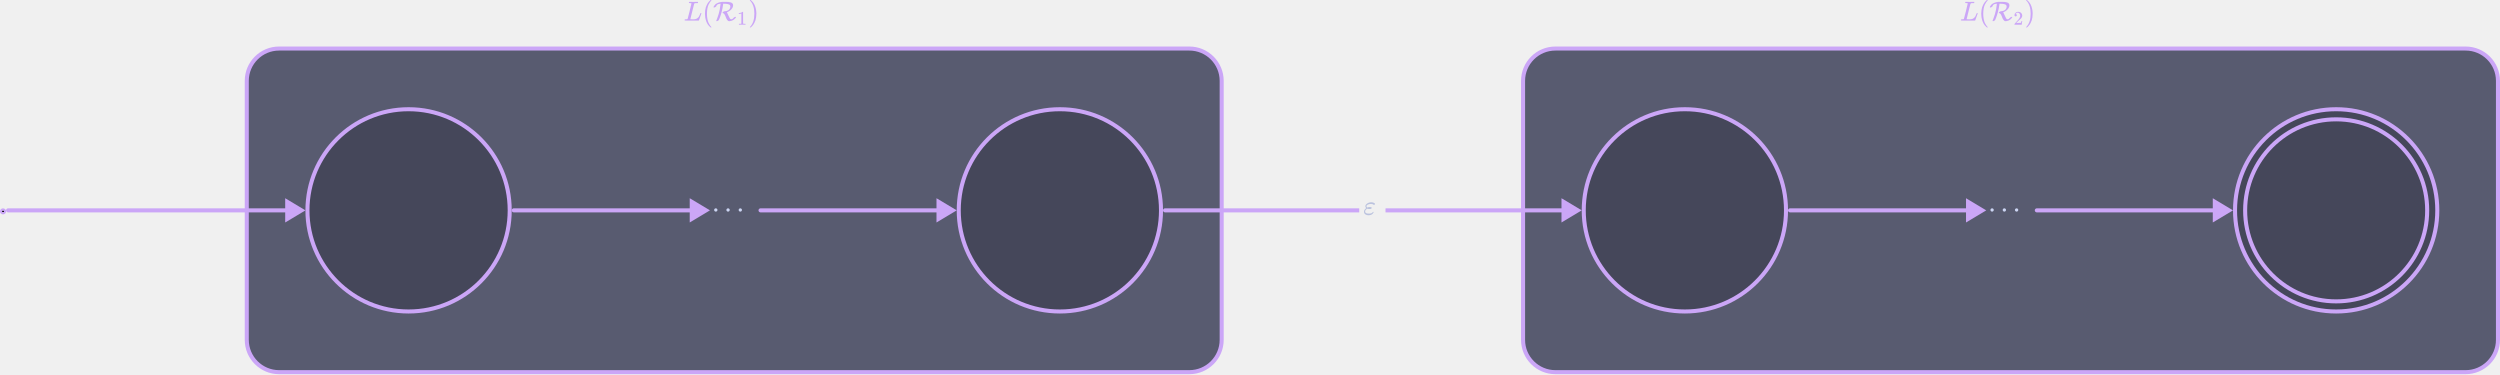
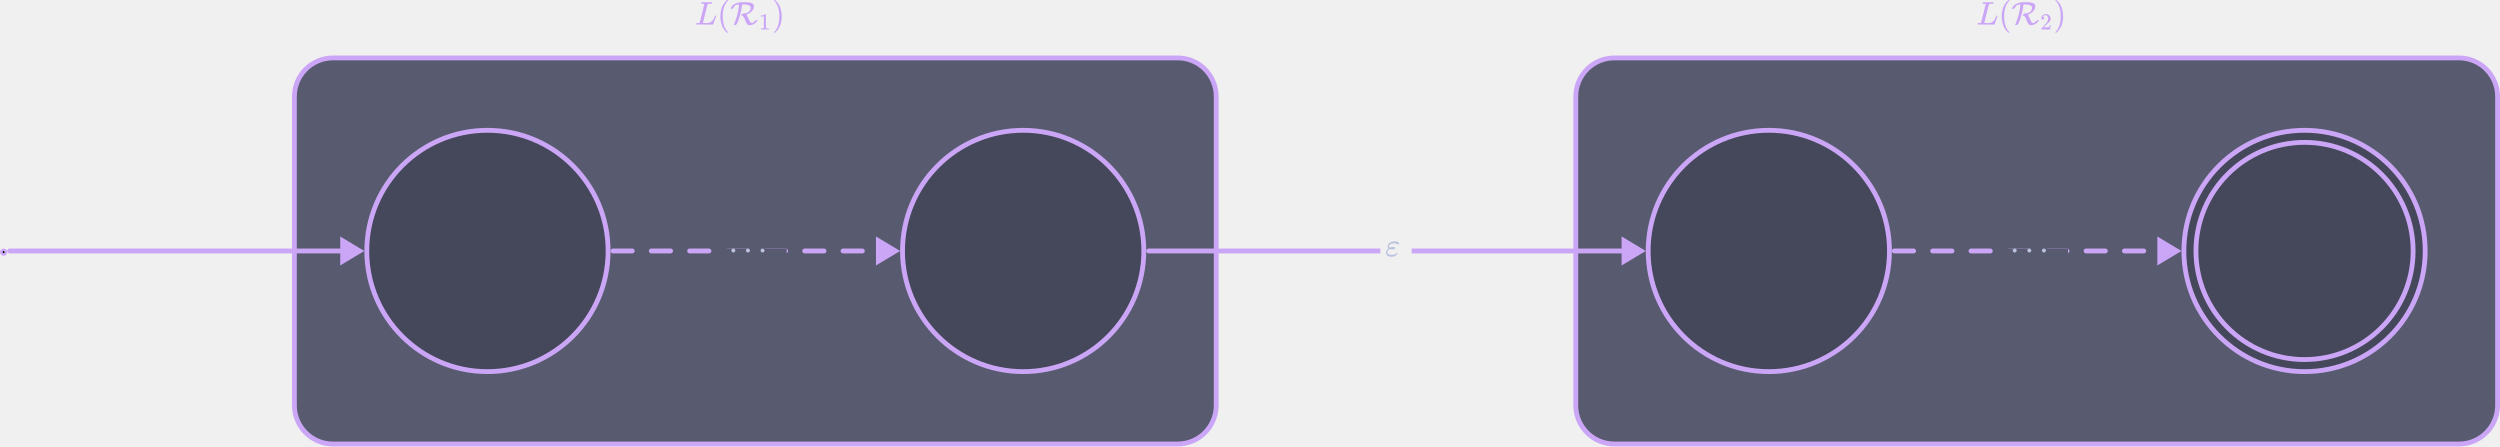
- <svg xmlns="http://www.w3.org/2000/svg" data-d2-version="v0.9.0" preserveAspectRatio="xMinYMin meet" viewBox="0 0 1236 185" width="1236" height="185">
-   <svg class="d2-1843345445 d2-svg" width="1236" height="185" viewBox="-1 15 1236 185">
+ <svg xmlns="http://www.w3.org/2000/svg" data-d2-version="v0.9.0" preserveAspectRatio="xMinYMin meet" viewBox="0 0 1036 185" width="1036" height="185">
+   <svg class="d2-3647273682 d2-svg" width="1036" height="185" viewBox="-1 15 1036 185">
    <style type="text/css" />
    <style type="text/css">.shape {
  shape-rendering: geometricPrecision;
  stroke-linejoin: round;
}
.connection {
  stroke-linecap: round;
  stroke-linejoin: round;
}
.blend {
  mix-blend-mode: multiply;
  opacity: 0.5;
}

- 		.d2-1843345445 .fill-N7{fill:#1E1E2E;}
- 		.d2-1843345445 .fill-B1{fill:#CBA6f7;}
- 		.d2-1843345445 .fill-B4{fill:#585B70;}
- 		.d2-1843345445 .fill-B5{fill:#45475A;}
- 		.d2-1843345445 .stroke-B1{stroke:#CBA6f7;}
- 		.d2-1843345445 .stroke-B2{stroke:#CBA6f7;}
- 		.d2-1843345445 .color-N1{color:#CDD6F4;}
- 		.d2-1843345445 .color-N2{color:#BAC2DE;}
- 		.d2-1843345445 .color-B1{color:#CBA6f7;}.appendix text.text{fill:#CDD6F4}.md{--color-fg-default:#CDD6F4;--color-fg-muted:#BAC2DE;--color-fg-subtle:#A6ADC8;--color-canvas-default:#1E1E2E;--color-canvas-subtle:#313244;--color-border-default:#CBA6f7;--color-border-muted:#CBA6f7;--color-neutral-muted:#313244;--color-accent-fg:#CBA6f7;--color-accent-emphasis:#CBA6f7;--color-attention-subtle:#BAC2DE;--color-danger-fg:red;}.light-code{display: none}.dark-code{display: block}</style>
+ 		.d2-3647273682 .fill-N7{fill:#1E1E2E;}
+ 		.d2-3647273682 .fill-B1{fill:#CBA6f7;}
+ 		.d2-3647273682 .fill-B2{fill:#CBA6f7;}
+ 		.d2-3647273682 .fill-B4{fill:#585B70;}
+ 		.d2-3647273682 .fill-B5{fill:#45475A;}
+ 		.d2-3647273682 .stroke-B1{stroke:#CBA6f7;}
+ 		.d2-3647273682 .stroke-B2{stroke:#CBA6f7;}
+ 		.d2-3647273682 .color-N2{color:#BAC2DE;}
+ 		.d2-3647273682 .color-B1{color:#CBA6f7;}.appendix text.text{fill:#CDD6F4}.md{--color-fg-default:#CDD6F4;--color-fg-muted:#BAC2DE;--color-fg-subtle:#A6ADC8;--color-canvas-default:#1E1E2E;--color-canvas-subtle:#313244;--color-border-default:#CBA6f7;--color-border-muted:#CBA6f7;--color-neutral-muted:#313244;--color-accent-fg:#CBA6f7;--color-accent-emphasis:#CBA6f7;--color-attention-subtle:#BAC2DE;--color-danger-fg:red;}.light-code{display: none}.dark-code{display: block}</style>
    <g class="c3RhcnQ=">
      <g class="shape">
        <ellipse rx="0.5" ry="0.5" cx="0.5" cy="119.5" stroke="#CBA6f7" fill="black" class="shape stroke-B1" style="stroke-width:2;" />
      </g>
    </g>
    <g class="bHIx">
      <g class="shape">
-         <rect x="121" y="39" width="482" height="160" rx="16" stroke="#CBA6f7" fill="#585B70" class=" stroke-B1 fill-B4" style="stroke-width:2;" />
+         <rect x="121" y="39" width="382" height="160" rx="16" stroke="#CBA6f7" fill="#585B70" class=" stroke-B1 fill-B4" style="stroke-width:2;" />
      </g>
-       <g transform="translate(337 15)" color="#CBA6f7" class=" color-B1">
+       <g transform="translate(287 15)" color="#CBA6f7" class=" color-B1">
        <svg style="vertical-align: -0.566ex;" width="6.207ex" height="2.262ex" role="img" focusable="false" viewBox="0 -750 2743.6 1000">
          <g stroke="currentColor" fill="currentColor" stroke-width="0" transform="scale(1,-1)">
            <g data-mml-node="math">
              <g data-mml-node="mi">
                <path data-c="1D43F" d="M228 637Q194 637 192 641Q191 643 191 649Q191 673 202 682Q204 683 217 683Q271 680 344 680Q485 680 506 683H518Q524 677 524 674T522 656Q517 641 513 637H475Q406 636 394 628Q387 624 380 600T313 336Q297 271 279 198T252 88L243 52Q243 48 252 48T311 46H328Q360 46 379 47T428 54T478 72T522 106T564 161Q580 191 594 228T611 270Q616 273 628 273H641Q647 264 647 262T627 203T583 83T557 9Q555 4 553 3T537 0T494 -1Q483 -1 418 -1T294 0H116Q32 0 32 10Q32 17 34 24Q39 43 44 45Q48 46 59 46H65Q92 46 125 49Q139 52 144 61Q147 65 216 339T285 628Q285 635 228 637Z" />
              </g>
              <g data-mml-node="mo" transform="translate(681,0)">
                <path data-c="28" d="M94 250Q94 319 104 381T127 488T164 576T202 643T244 695T277 729T302 750H315H319Q333 750 333 741Q333 738 316 720T275 667T226 581T184 443T167 250T184 58T225 -81T274 -167T316 -220T333 -241Q333 -250 318 -250H315H302L274 -226Q180 -141 137 -14T94 250Z" />
              </g>
              <g data-mml-node="msub" transform="translate(1070,0)">
                <g data-mml-node="TeXAtom" data-mjx-texclass="ORD">
                  <g data-mml-node="mi">
                    <path data-c="52" d="M37 475Q19 475 19 487Q19 503 35 530T83 589T180 647T327 682H374Q387 682 417 682T464 683Q519 683 559 679T642 663T708 625T731 557Q731 481 668 411T504 300Q506 296 512 286T528 257T553 202Q594 105 611 82Q635 47 665 47Q708 47 742 93Q758 113 786 128Q804 136 819 137Q837 137 837 125Q837 115 818 92T767 43T687 -2T589 -22Q549 -22 517 22T467 120T422 221T362 273Q346 273 346 287Q348 301 373 320T436 342Q437 342 446 343T462 345T481 348T504 353T527 362T553 375T577 393Q598 412 614 443T630 511Q630 545 613 566T541 600T393 614Q370 614 370 613L366 584Q349 446 311 307T243 96L213 25Q205 8 179 -7T132 -22Q125 -22 120 -18T117 -8Q117 -5 130 26T163 113T205 239T246 408T274 606V614Q273 614 259 613T231 609T198 602T163 588Q131 572 113 518Q102 502 80 490T37 475Z" />
                  </g>
                </g>
                <g data-mml-node="mn" transform="translate(881,-150) scale(0.707)">
                  <path data-c="31" d="M213 578L200 573Q186 568 160 563T102 556H83V602H102Q149 604 189 617T245 641T273 663Q275 666 285 666Q294 666 302 660V361L303 61Q310 54 315 52T339 48T401 46H427V0H416Q395 3 257 3Q121 3 100 0H88V46H114Q136 46 152 46T177 47T193 50T201 52T207 57T213 61V578Z" />
                </g>
              </g>
              <g data-mml-node="mo" transform="translate(2354.6,0)">
                <path data-c="29" d="M60 749L64 750Q69 750 74 750H86L114 726Q208 641 251 514T294 250Q294 182 284 119T261 12T224 -76T186 -143T145 -194T113 -227T90 -246Q87 -249 86 -250H74Q66 -250 63 -250T58 -247T55 -238Q56 -237 66 -225Q221 -64 221 250T66 725Q56 737 55 738Q55 746 60 749Z" />
              </g>
            </g>
          </g>
        </svg>
      </g>
    </g>
    <g class="bHIy">
      <g class="shape">
-         <rect x="752" y="39" width="482" height="160" rx="16" stroke="#CBA6f7" fill="#585B70" class=" stroke-B1 fill-B4" style="stroke-width:2;" />
+         <rect x="652" y="39" width="382" height="160" rx="16" stroke="#CBA6f7" fill="#585B70" class=" stroke-B1 fill-B4" style="stroke-width:2;" />
      </g>
-       <g transform="translate(968 15)" color="#CBA6f7" class=" color-B1">
+       <g transform="translate(818 15)" color="#CBA6f7" class=" color-B1">
        <svg style="vertical-align: -0.566ex;" width="6.207ex" height="2.262ex" role="img" focusable="false" viewBox="0 -750 2743.6 1000">
          <g stroke="currentColor" fill="currentColor" stroke-width="0" transform="scale(1,-1)">
            <g data-mml-node="math">
              <g data-mml-node="mi">
                <path data-c="1D43F" d="M228 637Q194 637 192 641Q191 643 191 649Q191 673 202 682Q204 683 217 683Q271 680 344 680Q485 680 506 683H518Q524 677 524 674T522 656Q517 641 513 637H475Q406 636 394 628Q387 624 380 600T313 336Q297 271 279 198T252 88L243 52Q243 48 252 48T311 46H328Q360 46 379 47T428 54T478 72T522 106T564 161Q580 191 594 228T611 270Q616 273 628 273H641Q647 264 647 262T627 203T583 83T557 9Q555 4 553 3T537 0T494 -1Q483 -1 418 -1T294 0H116Q32 0 32 10Q32 17 34 24Q39 43 44 45Q48 46 59 46H65Q92 46 125 49Q139 52 144 61Q147 65 216 339T285 628Q285 635 228 637Z" />
              </g>
              <g data-mml-node="mo" transform="translate(681,0)">
                <path data-c="28" d="M94 250Q94 319 104 381T127 488T164 576T202 643T244 695T277 729T302 750H315H319Q333 750 333 741Q333 738 316 720T275 667T226 581T184 443T167 250T184 58T225 -81T274 -167T316 -220T333 -241Q333 -250 318 -250H315H302L274 -226Q180 -141 137 -14T94 250Z" />
              </g>
              <g data-mml-node="msub" transform="translate(1070,0)">
                <g data-mml-node="TeXAtom" data-mjx-texclass="ORD">
                  <g data-mml-node="mi">
                    <path data-c="52" d="M37 475Q19 475 19 487Q19 503 35 530T83 589T180 647T327 682H374Q387 682 417 682T464 683Q519 683 559 679T642 663T708 625T731 557Q731 481 668 411T504 300Q506 296 512 286T528 257T553 202Q594 105 611 82Q635 47 665 47Q708 47 742 93Q758 113 786 128Q804 136 819 137Q837 137 837 125Q837 115 818 92T767 43T687 -2T589 -22Q549 -22 517 22T467 120T422 221T362 273Q346 273 346 287Q348 301 373 320T436 342Q437 342 446 343T462 345T481 348T504 353T527 362T553 375T577 393Q598 412 614 443T630 511Q630 545 613 566T541 600T393 614Q370 614 370 613L366 584Q349 446 311 307T243 96L213 25Q205 8 179 -7T132 -22Q125 -22 120 -18T117 -8Q117 -5 130 26T163 113T205 239T246 408T274 606V614Q273 614 259 613T231 609T198 602T163 588Q131 572 113 518Q102 502 80 490T37 475Z" />
                  </g>
                </g>
                <g data-mml-node="mn" transform="translate(881,-150) scale(0.707)">
                  <path data-c="32" d="M109 429Q82 429 66 447T50 491Q50 562 103 614T235 666Q326 666 387 610T449 465Q449 422 429 383T381 315T301 241Q265 210 201 149L142 93L218 92Q375 92 385 97Q392 99 409 186V189H449V186Q448 183 436 95T421 3V0H50V19V31Q50 38 56 46T86 81Q115 113 136 137Q145 147 170 174T204 211T233 244T261 278T284 308T305 340T320 369T333 401T340 431T343 464Q343 527 309 573T212 619Q179 619 154 602T119 569T109 550Q109 549 114 549Q132 549 151 535T170 489Q170 464 154 447T109 429Z" />
                </g>
              </g>
              <g data-mml-node="mo" transform="translate(2354.6,0)">
                <path data-c="29" d="M60 749L64 750Q69 750 74 750H86L114 726Q208 641 251 514T294 250Q294 182 284 119T261 12T224 -76T186 -143T145 -194T113 -227T90 -246Q87 -249 86 -250H74Q66 -250 63 -250T58 -247T55 -238Q56 -237 66 -225Q221 -64 221 250T66 725Q56 737 55 738Q55 746 60 749Z" />
              </g>
            </g>
          </g>
        </svg>
      </g>
    </g>
    <g class="bHIxLnEx">
      <g class="shape">
        <ellipse rx="50" ry="50" cx="201" cy="119" stroke="#CBA6f7" fill="#45475A" class="shape stroke-B1 fill-B5" style="stroke-width:2;" />
      </g>
    </g>
-     <g class="bHIxLmxlZG90cw==">
-       <g class="shape" />
-       <g transform="translate(351 118)" color="#CDD6F4" class=" color-N1">
-         <svg style="vertical-align: 0.43ex;" width="2.652ex" height="0.271ex" role="img" focusable="false" viewBox="0 -310 1172 120">
+     <g class="bHIxLnFmMQ==">
+       <g class="shape">
+         <ellipse rx="50" ry="50" cx="423" cy="119" stroke="#CBA6f7" fill="#45475A" class="shape stroke-B1 fill-B5" style="stroke-width:2;" />
+       </g>
+     </g>
+     <g class="bHIyLnEy">
+       <g class="shape">
+         <ellipse rx="50" ry="50" cx="732" cy="119" stroke="#CBA6f7" fill="#45475A" class="shape stroke-B1 fill-B5" style="stroke-width:2;" />
+       </g>
+     </g>
+     <g class="bHIyLnFmMg==">
+       <g class="shape">
+         <ellipse rx="50" ry="50" cx="954" cy="119" stroke="#CBA6f7" fill="#45475A" class="shape stroke-B1 fill-B5" style="stroke-width:2;" />
+         <ellipse rx="45" ry="45" cx="954" cy="119" stroke="#CBA6f7" fill="#45475A" class="shape stroke-B1 fill-B5" style="stroke-width:2;" />
+       </g>
+     </g>
+     <g class="bHIxLihxMSAtJmd0OyBxZjEpWzBd">
+       <marker id="mk-d2-3647273682-2177206569" markerWidth="10" markerHeight="12" refX="7" refY="6" viewBox="0 0 10 12" orient="auto" markerUnits="userSpaceOnUse">
+         <polygon points="0,0 10,6 0,12" fill="#CBA6f7" class="connection fill-B2" stroke-width="2" />
+       </marker>
+       <path d="M 253 119 C 299.8 119 324.2 119 369 119" stroke="#CBA6f7" fill="none" class="connection stroke-B2" style="stroke-width:2;stroke-dasharray:8,7.893;" marker-end="url(#mk-d2-3647273682-2177206569)" mask="url(#d2-3647273682)" />
+       <g transform="translate(301 118)" color="#BAC2DE" class=" color-N2">
+         <svg style="vertical-align: 0;" width="2.652ex" height="0.271ex" role="img" focusable="false" viewBox="0 -120 1172 120">
          <g stroke="currentColor" fill="currentColor" stroke-width="0" transform="scale(1,-1)">
            <g data-mml-node="math">
              <g data-mml-node="mo">
-                 <path data-c="22EF" d="M78 250Q78 274 95 292T138 310Q162 310 180 294T199 251Q199 226 182 208T139 190T96 207T78 250ZM525 250Q525 274 542 292T585 310Q609 310 627 294T646 251Q646 226 629 208T586 190T543 207T525 250ZM972 250Q972 274 989 292T1032 310Q1056 310 1074 294T1093 251Q1093 226 1076 208T1033 190T990 207T972 250Z" />
+                 <path data-c="2026" d="M78 60Q78 84 95 102T138 120Q162 120 180 104T199 61Q199 36 182 18T139 0T96 17T78 60ZM525 60Q525 84 542 102T585 120Q609 120 627 104T646 61Q646 36 629 18T586 0T543 17T525 60ZM972 60Q972 84 989 102T1032 120Q1056 120 1074 104T1093 61Q1093 36 1076 18T1033 0T990 17T972 60Z" />
              </g>
            </g>
          </g>
        </svg>
      </g>
    </g>
-     <g class="bHIxLnFmMQ==">
-       <g class="shape">
-         <ellipse rx="50" ry="50" cx="523" cy="119" stroke="#CBA6f7" fill="#45475A" class="shape stroke-B1 fill-B5" style="stroke-width:2;" />
-       </g>
-     </g>
-     <g class="bHIyLnEy">
-       <g class="shape">
-         <ellipse rx="50" ry="50" cx="832" cy="119" stroke="#CBA6f7" fill="#45475A" class="shape stroke-B1 fill-B5" style="stroke-width:2;" />
-       </g>
-     </g>
-     <g class="bHIyLmxmZG90cw==">
-       <g class="shape" />
-       <g transform="translate(982 118)" color="#CDD6F4" class=" color-N1">
-         <svg style="vertical-align: 0.43ex;" width="2.652ex" height="0.271ex" role="img" focusable="false" viewBox="0 -310 1172 120">
+     <g class="bHIyLihxMiAtJmd0OyBxZjIpWzBd">
+       <path d="M 784 119 C 830.8 119 855.2 119 900 119" stroke="#CBA6f7" fill="none" class="connection stroke-B2" style="stroke-width:2;stroke-dasharray:8,7.893;" marker-end="url(#mk-d2-3647273682-2177206569)" mask="url(#d2-3647273682)" />
+       <g transform="translate(832 118)" color="#BAC2DE" class=" color-N2">
+         <svg style="vertical-align: 0;" width="2.652ex" height="0.271ex" role="img" focusable="false" viewBox="0 -120 1172 120">
          <g stroke="currentColor" fill="currentColor" stroke-width="0" transform="scale(1,-1)">
            <g data-mml-node="math">
              <g data-mml-node="mo">
-                 <path data-c="22EF" d="M78 250Q78 274 95 292T138 310Q162 310 180 294T199 251Q199 226 182 208T139 190T96 207T78 250ZM525 250Q525 274 542 292T585 310Q609 310 627 294T646 251Q646 226 629 208T586 190T543 207T525 250ZM972 250Q972 274 989 292T1032 310Q1056 310 1074 294T1093 251Q1093 226 1076 208T1033 190T990 207T972 250Z" />
+                 <path data-c="2026" d="M78 60Q78 84 95 102T138 120Q162 120 180 104T199 61Q199 36 182 18T139 0T96 17T78 60ZM525 60Q525 84 542 102T585 120Q609 120 627 104T646 61Q646 36 629 18T586 0T543 17T525 60ZM972 60Q972 84 989 102T1032 120Q1056 120 1074 104T1093 61Q1093 36 1076 18T1033 0T990 17T972 60Z" />
              </g>
            </g>
          </g>
        </svg>
      </g>
    </g>
-     <g class="bHIyLnFmMg==">
-       <g class="shape">
-         <ellipse rx="50" ry="50" cx="1154" cy="119" stroke="#CBA6f7" fill="#45475A" class="shape stroke-B1 fill-B5" style="stroke-width:2;" />
-         <ellipse rx="45" ry="45" cx="1154" cy="119" stroke="#CBA6f7" fill="#45475A" class="shape stroke-B1 fill-B5" style="stroke-width:2;" />
-       </g>
-     </g>
-     <g class="bHIxLihxMSAtJmd0OyBsZWRvdHMpWzBd">
-       <marker id="mk-d2-1843345445-3488378134" markerWidth="10" markerHeight="12" refX="7" refY="6" viewBox="0 0 10 12" orient="auto" markerUnits="userSpaceOnUse">
+     <g class="KHN0YXJ0IC0mZ3Q7IGxyMS5xMSlbMF0=">
+       <marker id="mk-d2-3647273682-3488378134" markerWidth="10" markerHeight="12" refX="7" refY="6" viewBox="0 0 10 12" orient="auto" markerUnits="userSpaceOnUse">
        <polygon points="0,0 10,6 0,12" fill="#CBA6f7" class="connection fill-B1" stroke-width="2" />
      </marker>
-       <path d="M 253 119 C 291 119 311 119 347 119" stroke="#CBA6f7" fill="none" class="connection stroke-B1" style="stroke-width:2;" marker-end="url(#mk-d2-1843345445-3488378134)" mask="url(#d2-1843345445)" />
-     </g>
-     <g class="bHIxLihsZWRvdHMgLSZndDsgcWYxKVswXQ==">
-       <path d="M 375 119 C 413 119 433 119 469 119" stroke="#CBA6f7" fill="none" class="connection stroke-B1" style="stroke-width:2;" marker-end="url(#mk-d2-1843345445-3488378134)" mask="url(#d2-1843345445)" />
-     </g>
-     <g class="bHIyLihxMiAtJmd0OyBsZmRvdHMpWzBd">
-       <path d="M 884 119 C 922 119 942 119 978 119" stroke="#CBA6f7" fill="none" class="connection stroke-B1" style="stroke-width:2;" marker-end="url(#mk-d2-1843345445-3488378134)" mask="url(#d2-1843345445)" />
-     </g>
-     <g class="bHIyLihsZmRvdHMgLSZndDsgcWYyKVswXQ==">
-       <path d="M 1006 119 C 1044 119 1064 119 1100 119" stroke="#CBA6f7" fill="none" class="connection stroke-B1" style="stroke-width:2;" marker-end="url(#mk-d2-1843345445-3488378134)" mask="url(#d2-1843345445)" />
-     </g>
-     <g class="KHN0YXJ0IC0mZ3Q7IGxyMS5xMSlbMF0=">
-       <path d="M 3 119 C 41 119 111 119 147 119" stroke="#CBA6f7" fill="none" class="connection stroke-B1" style="stroke-width:2;" marker-end="url(#mk-d2-1843345445-3488378134)" mask="url(#d2-1843345445)" />
+       <path d="M 3 119 C 41 119 111 119 147 119" stroke="#CBA6f7" fill="none" class="connection stroke-B1" style="stroke-width:2;" marker-end="url(#mk-d2-3647273682-3488378134)" mask="url(#d2-3647273682)" />
    </g>
    <g class="KGxyMS5xZjEgLSZndDsgbHIyLnEyKVswXQ==">
-       <path d="M 575 119 C 613 119 633.9 119 650.25 119 C 666.6 119 742 119 778 119" stroke="#CBA6f7" fill="none" class="connection stroke-B1" style="stroke-width:2;" marker-end="url(#mk-d2-1843345445-3488378134)" mask="url(#d2-1843345445)" />
-       <g transform="translate(673 115)" color="#BAC2DE" class=" color-N2">
+       <path d="M 475 119 C 513 119 533.9 119 550.25 119 C 566.6 119 642 119 678 119" stroke="#CBA6f7" fill="none" class="connection stroke-B1" style="stroke-width:2;" marker-end="url(#mk-d2-3647273682-3488378134)" mask="url(#d2-3647273682)" />
+       <g transform="translate(573 115)" color="#BAC2DE" class=" color-N2">
        <svg style="vertical-align: -0.05ex;" width="1.054ex" height="1.072ex" role="img" focusable="false" viewBox="0 -452 466 474">
          <g stroke="currentColor" fill="currentColor" stroke-width="0" transform="scale(1,-1)">
            <g data-mml-node="math">
              <g data-mml-node="mi">
                <path data-c="1D700" d="M190 -22Q124 -22 76 11T27 107Q27 174 97 232L107 239L99 248Q76 273 76 304Q76 364 144 408T290 452H302Q360 452 405 421Q428 405 428 392Q428 381 417 369T391 356Q382 356 371 365T338 383T283 392Q217 392 167 368T116 308Q116 289 133 272Q142 263 145 262T157 264Q188 278 238 278H243Q308 278 308 247Q308 206 223 206Q177 206 142 219L132 212Q68 169 68 112Q68 39 201 39Q253 39 286 49T328 72T345 94T362 105Q376 103 376 88Q376 79 365 62T334 26T275 -8T190 -22Z" />
              </g>
            </g>
          </g>
        </svg>
      </g>
    </g>
-     <mask id="d2-1843345445" maskUnits="userSpaceOnUse" x="-1" y="15" width="1236" height="185">
-       <rect x="-1" y="15" width="1236" height="185" fill="white" />
-       <rect x="671" y="115" width="13" height="9" fill="black" />
+     <mask id="d2-3647273682" maskUnits="userSpaceOnUse" x="-1" y="15" width="1036" height="185">
+       <rect x="-1" y="15" width="1036" height="185" fill="white" />
+       <rect x="299" y="118" width="26" height="3" fill="black" />
+       <rect x="830" y="118" width="26" height="3" fill="black" />
+       <rect x="571" y="115" width="13" height="9" fill="black" />
    </mask>
  </svg>
</svg>
